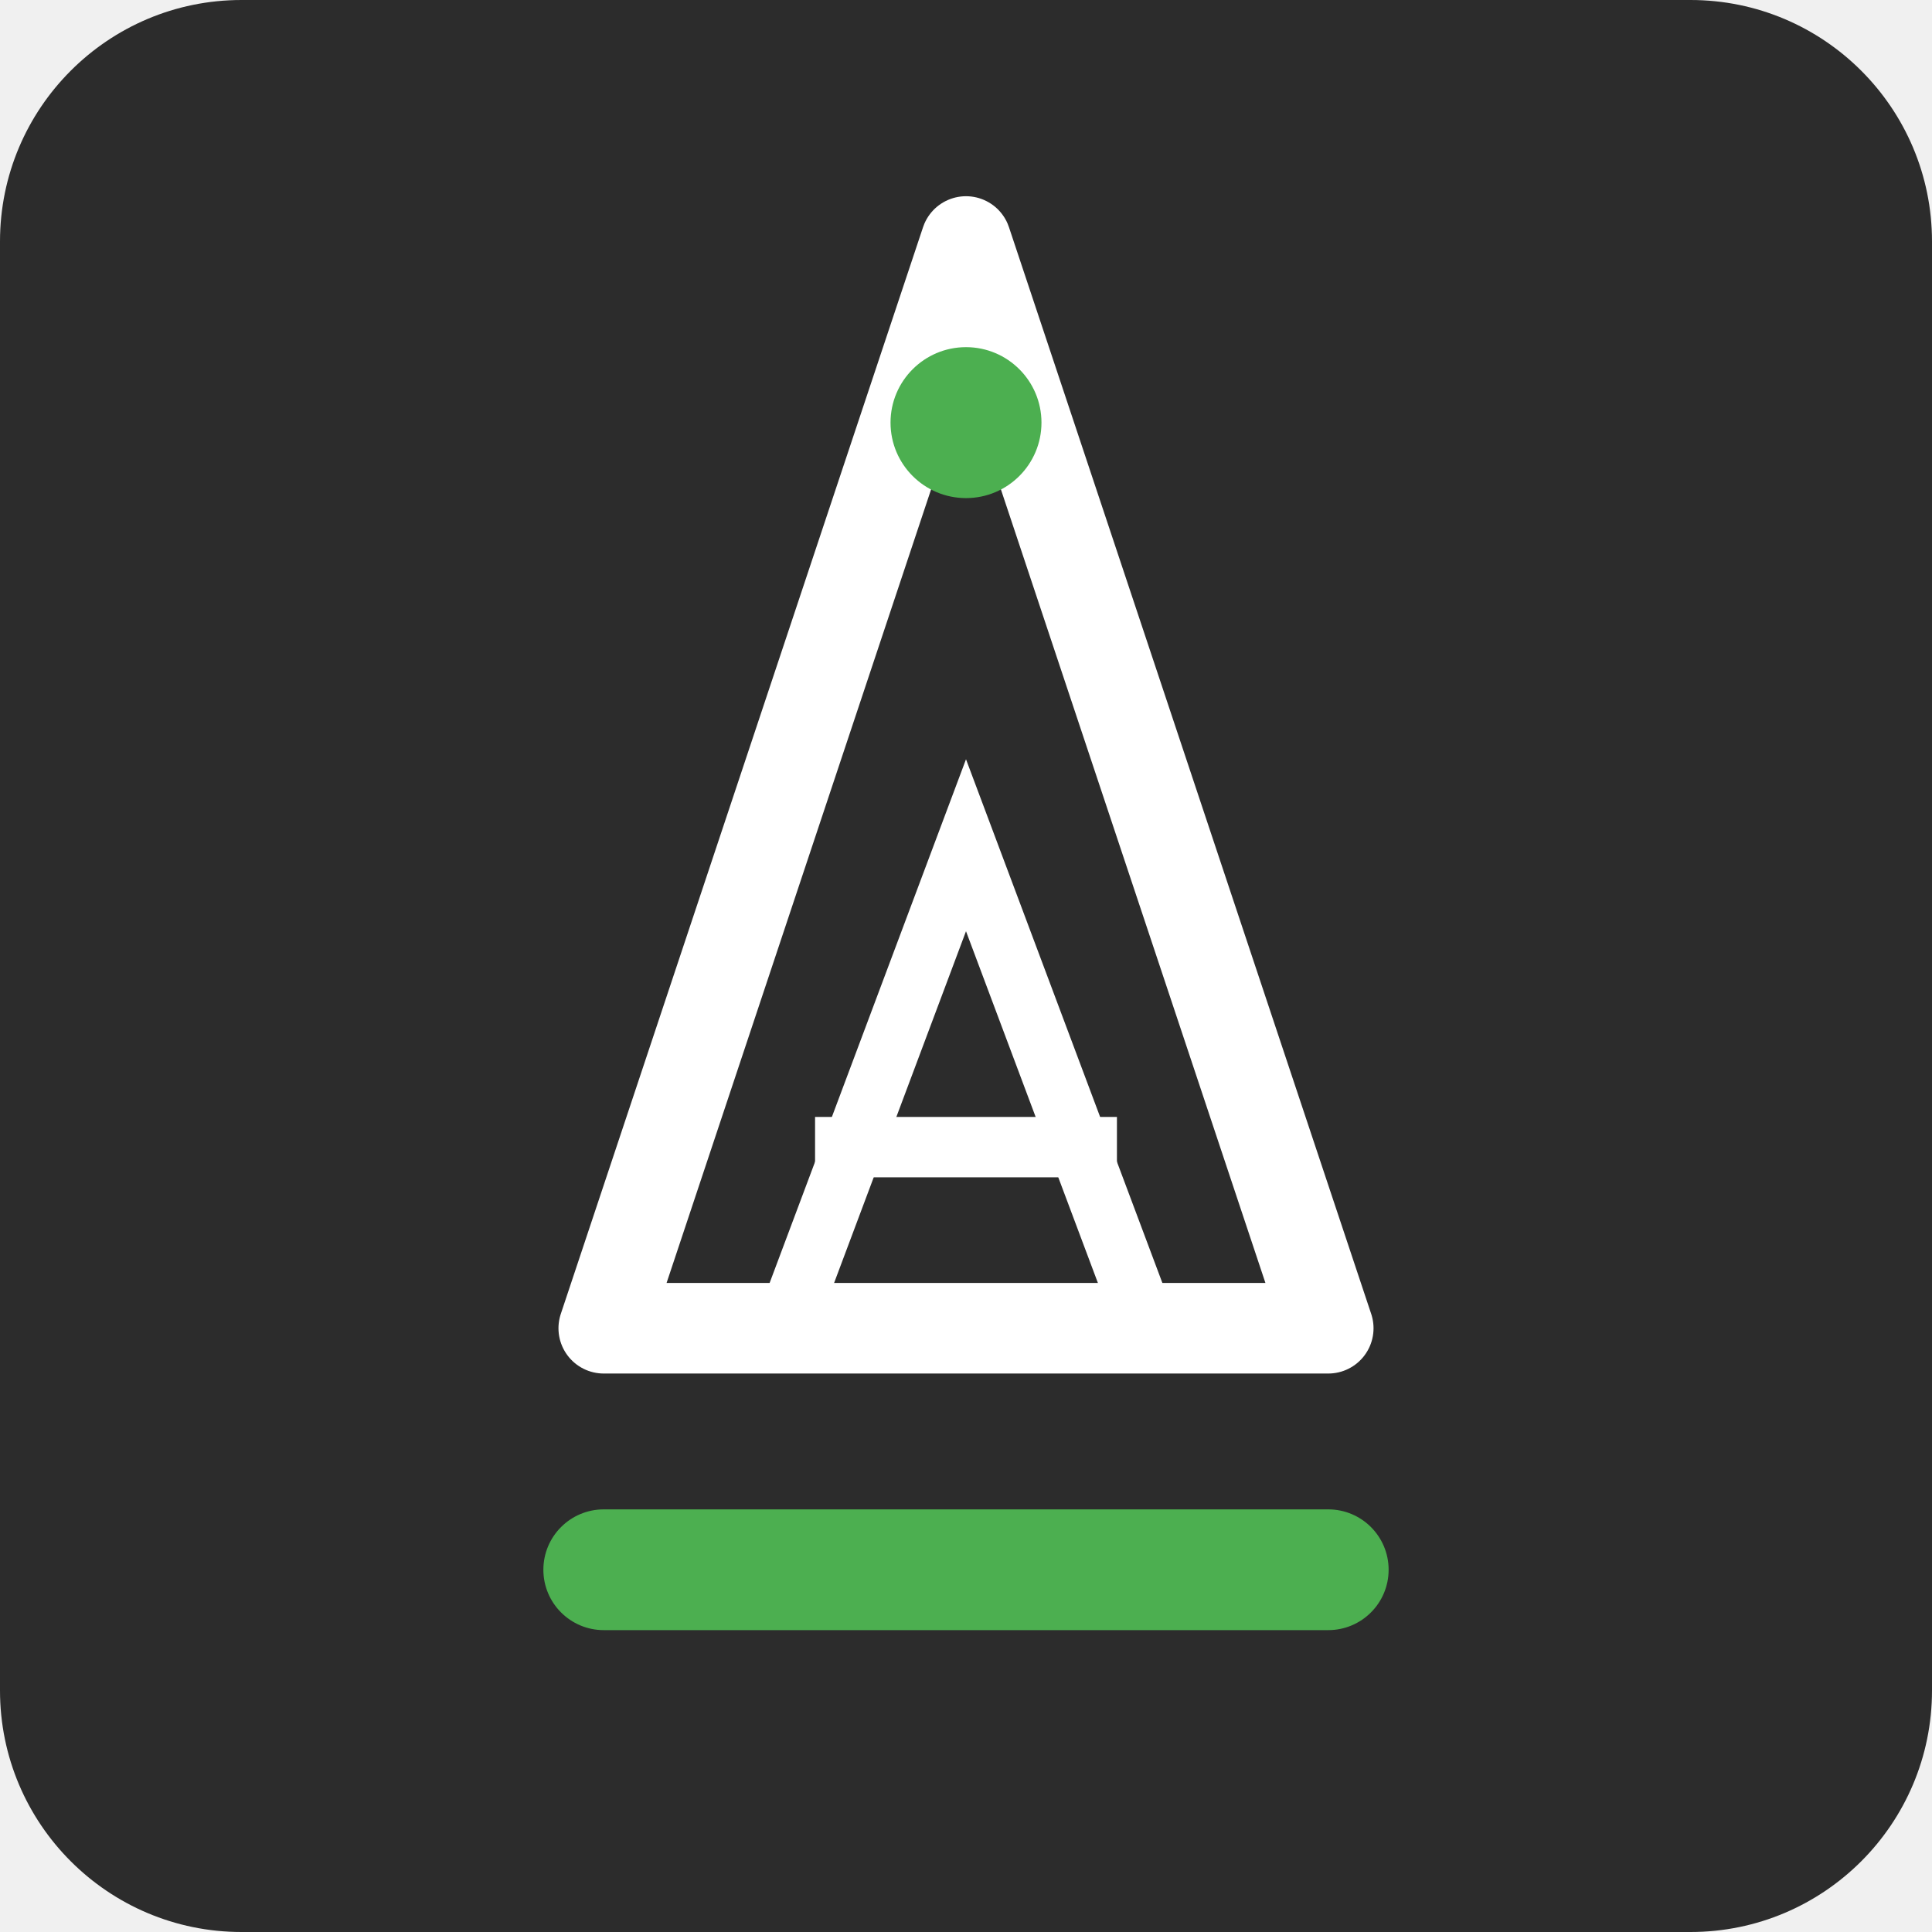
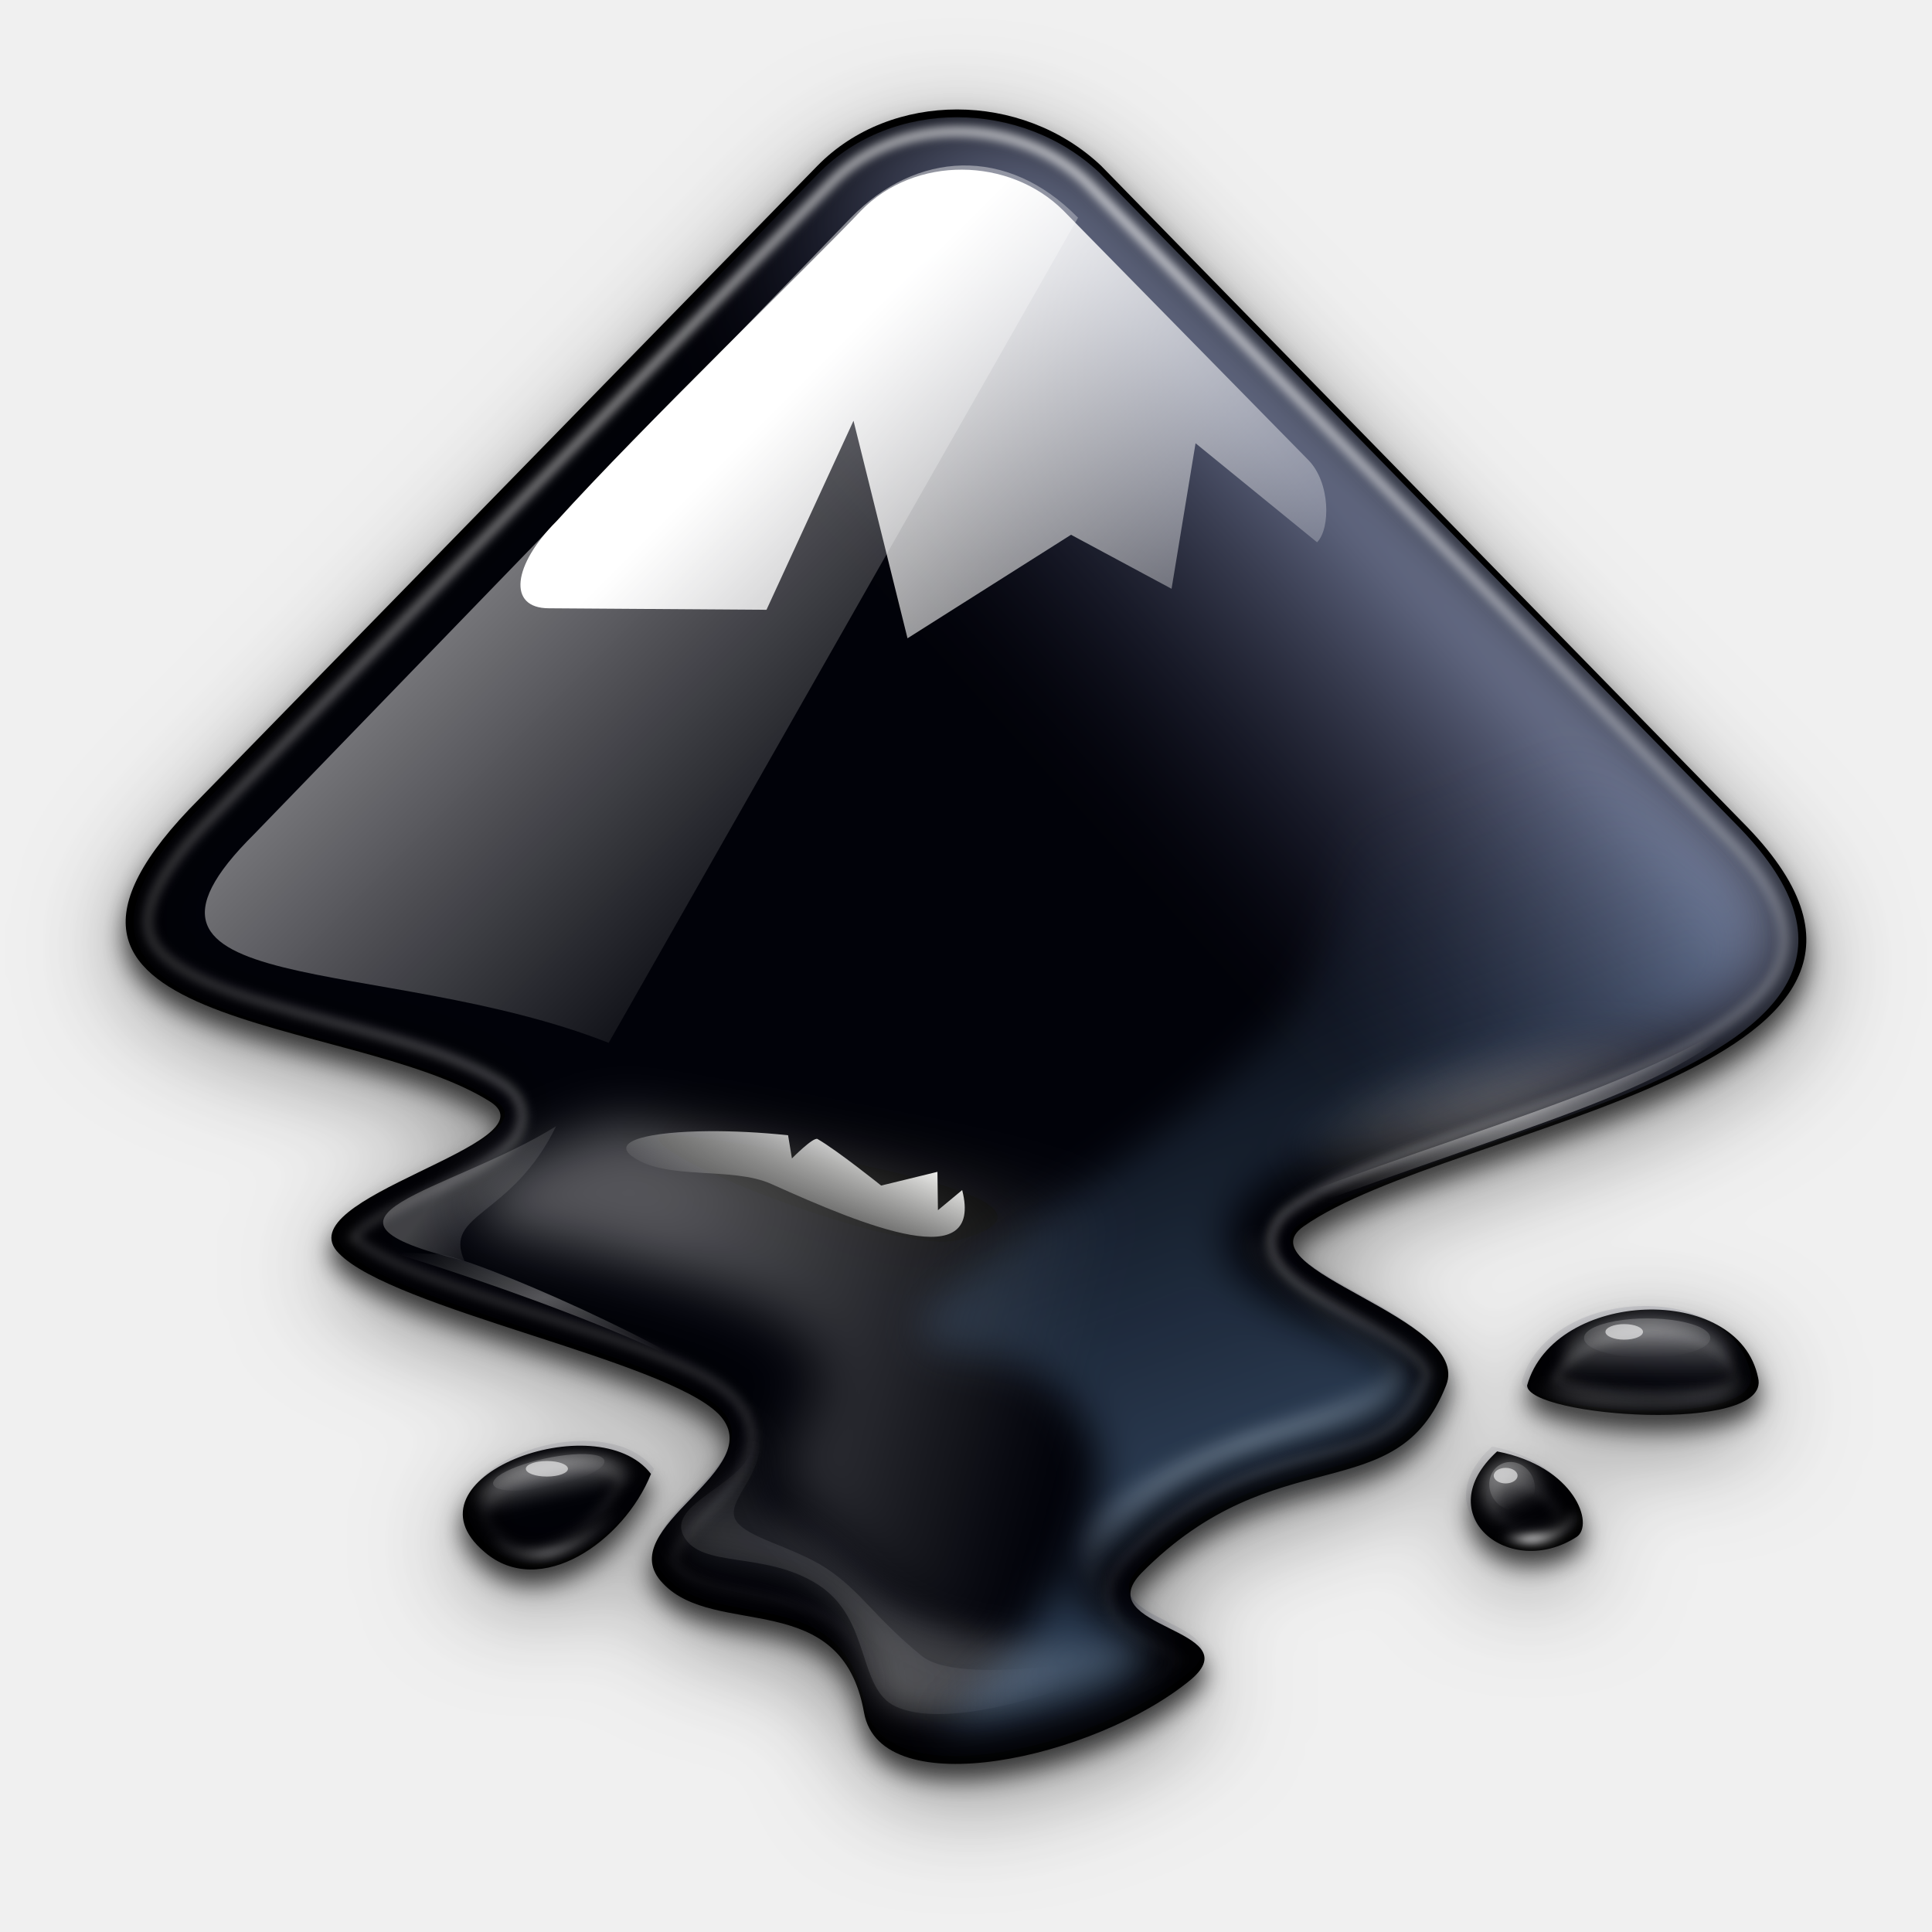
- <svg xmlns="http://www.w3.org/2000/svg" viewBox="0 0 64 64">
-   <rect rx="8" width="64" height="64" fill="#2c2c2c" />
-   <path d="M32 8 L44 44 H20 Z" fill="none" stroke="#fff" stroke-width="3" stroke-linejoin="round" />
-   <path d="M26 44 L32 28 L38 44" fill="none" stroke="#fff" stroke-width="2" />
-   <line x1="27" y1="38" x2="37" y2="38" stroke="#fff" stroke-width="2" />
-   <rect x="18" y="50" width="28" height="4" rx="2" fill="#4caf50" />
-   <circle cx="32" cy="14" r="2.5" fill="#4caf50" />
+ <svg xmlns="http://www.w3.org/2000/svg" xmlns:xlink="http://www.w3.org/1999/xlink" version="1.0" viewBox="0 0 128 128" width="128" height="128" id="svg2">
+   <defs id="defs4">
+     <linearGradient id="WhiteTransparent" gradientUnits="userSpaceOnUse">
+       <stop id="stop7" style="stop-color:#ffffff;stop-opacity:1" offset="0" />
+       <stop id="stop9" style="stop-color:#ffffff;stop-opacity:0" offset="1" />
+     </linearGradient>
+     <linearGradient x1="0" y1="128" x2="0" y2="76" id="liquidSpecular" xlink:href="#WhiteTransparent" gradientUnits="userSpaceOnUse" />
+     <linearGradient x1="80" y1="20" x2="60" y2="40" id="sideSpecular" xlink:href="#WhiteTransparent" gradientUnits="userSpaceOnUse" />
+     <clipPath id="clipoutline1">
+       <path d="M 54.1,12.5 12.9,54.7 C -2.7,70.3 23,69 32.3,74.9 36.6,77.7 18.5,81.3 22.2,85 c 3.6,3.7 21.7,7.1 25.3,10.7 3.6,3.7 -7.3,7.6 -3.7,11.3 3.5,3.7 11.9,0.2 13.4,8.6 1.1,6.2 15.4,3.1 21.8,-2.2 4,-3.4 -6.9,-3.4 -3.3,-7.1 9,-9.1 17,-4.1 20.3,-12.5 1.8,-4.5 -13.6,-7.7 -9.5,-10.6 9.8,-6.9 45.8,-10.4 29.2,-27 L 73,12.5 c -5.3,-5 -14,-5 -18.9,0 z m -9.9,64.7 c 0.9,0 30.8,4 19.3,7.1 -4.4,1.2 -24.6,-7.1 -19.3,-7.1 z m 57.2,16.6 c 0,2.1 16.3,3.3 15.4,-0.5 -1.3,-6.4 -13.6,-5.9 -15.4,0.5 z m -69.5,11.1 c 3.7,3.2 9.3,-0.7 11.1,-5.2 -3.6,-4.7 -16.9,0.3 -11.1,5.2 z m 67.5,-6.7 c -4.6,4.2 0.8,8.6 5.3,5.7 1.2,-0.8 -0.1,-4.7 -5.3,-5.7 z" id="outline1" />
+     </clipPath>
+     <linearGradient x1="82.119" y1="20" x2="60" y2="40" id="linearGradient9175" xlink:href="#linearGradient5785" gradientUnits="userSpaceOnUse" />
+     <linearGradient id="linearGradient5785" gradientUnits="userSpaceOnUse">
+       <stop id="stop5787" style="stop-color:#c0cdf9;stop-opacity:1" offset="0" />
+       <stop id="stop5789" style="stop-color:#07092d;stop-opacity:0.288" offset="1" />
+     </linearGradient>
+     <filter id="filter8490" color-interpolation-filters="sRGB">
+       <feGaussianBlur id="feGaussianBlur8492" stdDeviation="2.416" />
+     </filter>
+     <filter id="filter6017-3" color-interpolation-filters="sRGB">
+       <feGaussianBlur id="feGaussianBlur6019-9" stdDeviation="0.805" />
+     </filter>
+     <filter id="filter6031-0" color-interpolation-filters="sRGB">
+       <feGaussianBlur id="feGaussianBlur6033-8" stdDeviation="3.49" />
+     </filter>
+     <linearGradient x1="82.119" y1="20" x2="60" y2="40" id="linearGradient9175-3" xlink:href="#linearGradient5785-8" gradientUnits="userSpaceOnUse" />
+     <linearGradient id="linearGradient5785-8" gradientUnits="userSpaceOnUse">
+       <stop id="stop5787-7" style="stop-color:#c0cdf9;stop-opacity:1" offset="0" />
+       <stop id="stop5789-3" style="stop-color:#07092d;stop-opacity:0.288" offset="1" />
+     </linearGradient>
+     <clipPath id="clipPath9086-1">
+       <use transform="translate(1.0095461e-6,0)" id="use9088-0" style="opacity:0.25;fill:#ffffff;fill-opacity:1" x="0" y="0" width="400" height="300" xlink:href="#outline1" />
+     </clipPath>
+     <filter id="filter8490-0" color-interpolation-filters="sRGB">
+       <feGaussianBlur id="feGaussianBlur8492-5" stdDeviation="2.416" />
+     </filter>
+     <linearGradient x1="33" y1="35" x2="58" y2="60" id="shinySpecular-0" xlink:href="#WhiteTransparent-3" gradientUnits="userSpaceOnUse" gradientTransform="matrix(1.009184,0,0,1.009184,-0.3890738,-0.3831933)" />
+     <linearGradient id="WhiteTransparent-3" gradientUnits="userSpaceOnUse">
+       <stop id="stop7606-1" style="stop-color:#ffffff;stop-opacity:1" offset="0" />
+       <stop id="stop7608-8" style="stop-color:#ffffff;stop-opacity:0" offset="1" />
+     </linearGradient>
+     <linearGradient x1="60" y1="20" x2="90" y2="50" id="IcecapTip-0" xlink:href="#WhiteTransparent-3" gradientUnits="userSpaceOnUse" />
+     <radialGradient cx="116.31" cy="250.897" r="30.6" fx="116.31" fy="250.897" id="radialGradient9177-1" xlink:href="#linearGradient8568-7" gradientUnits="userSpaceOnUse" gradientTransform="matrix(1.570052,0,0,1.05093,-75.50011,-22.09591)" />
+     <linearGradient id="linearGradient8568-7">
+       <stop id="stop8570-9" style="stop-color:#ffffff;stop-opacity:1" offset="0" />
+       <stop id="stop8572-1" style="stop-color:#ffffff;stop-opacity:0" offset="1" />
+     </linearGradient>
+     <radialGradient cx="132.444" cy="251.994" r="30.6" fx="132.444" fy="251.994" id="radialGradient8574-0" xlink:href="#linearGradient8568-7" gradientUnits="userSpaceOnUse" gradientTransform="matrix(2.003253,0,0,1.340898,-132.8752,-95.16607)" />
+     <filter height="1.228" y="-0.114" width="1.156" x="-0.078" id="filter8732-3" color-interpolation-filters="sRGB">
+       <feGaussianBlur id="feGaussianBlur8734-5" stdDeviation="1.958" />
+     </filter>
+     <radialGradient cx="210.25" cy="168.5" r="34.25" fx="210.25" fy="168.5" id="radialGradient8744-9" xlink:href="#linearGradient8738-4" gradientUnits="userSpaceOnUse" gradientTransform="matrix(1,0,0,0.4233577,0,97.16423)" />
+     <linearGradient id="linearGradient8738-4">
+       <stop id="stop8740-8" style="stop-color:#ffffff;stop-opacity:1" offset="0" />
+       <stop id="stop8742-4" style="stop-color:#ffffff;stop-opacity:0" offset="1" />
+     </linearGradient>
+     <radialGradient cx="217.5" cy="182.082" r="34.25" fx="217.5" fy="182.082" id="radialGradient8768-6" xlink:href="#linearGradient8738-4" gradientUnits="userSpaceOnUse" gradientTransform="matrix(1,0,0,0.4233577,0,97.16423)" />
+     <filter height="1.351" y="-0.175" width="1.149" x="-0.074" id="filter8764-9" color-interpolation-filters="sRGB">
+       <feGaussianBlur id="feGaussianBlur8766-2" stdDeviation="2.12" />
+     </filter>
+     <linearGradient x1="231.625" y1="195.188" x2="231.75" y2="201.5" id="linearGradient8912-9" xlink:href="#linearGradient8866-0" gradientUnits="userSpaceOnUse" />
+     <linearGradient id="linearGradient8866-0">
+       <stop id="stop8868-3" style="stop-color:#ffffff;stop-opacity:1" offset="0" />
+       <stop id="stop8870-0" style="stop-color:#ffffff;stop-opacity:0" offset="1" />
+     </linearGradient>
+     <linearGradient x1="231.376" y1="195.621" x2="231.376" y2="200.071" id="linearGradient8910-3" xlink:href="#linearGradient8866-0" gradientUnits="userSpaceOnUse" />
+     <filter height="1.556" y="-0.278" width="1.171" x="-0.085" id="filter8906-3" color-interpolation-filters="sRGB">
+       <feGaussianBlur id="feGaussianBlur8908-7" stdDeviation="0.565" />
+     </filter>
+     <radialGradient cx="228.219" cy="204.832" r="14.094" fx="228.219" fy="204.832" id="radialGradient8922-9" xlink:href="#linearGradient8916-4" gradientUnits="userSpaceOnUse" gradientTransform="matrix(1,0,0,0.1477455,0,174.5692)" />
+     <linearGradient id="linearGradient8916-4">
+       <stop id="stop8918-9" style="stop-color:#ffffff;stop-opacity:1" offset="0" />
+       <stop id="stop8920-9" style="stop-color:#ffffff;stop-opacity:0" offset="1" />
+     </linearGradient>
+     <filter height="1.946" y="-0.473" width="1.14" x="-0.07" id="filter8980-1" color-interpolation-filters="sRGB">
+       <feGaussianBlur id="feGaussianBlur8982-9" stdDeviation="0.821" />
+     </filter>
+     <linearGradient x1="231.625" y1="195.188" x2="231.75" y2="201.5" id="linearGradient8990-4" xlink:href="#linearGradient8866-0" gradientUnits="userSpaceOnUse" />
+     <linearGradient x1="231.376" y1="195.621" x2="231.376" y2="200.071" id="linearGradient8992-2" xlink:href="#linearGradient8866-0" gradientUnits="userSpaceOnUse" />
+     <radialGradient cx="228.219" cy="204.832" r="14.094" fx="228.219" fy="204.832" id="radialGradient8994-0" xlink:href="#linearGradient8916-4" gradientUnits="userSpaceOnUse" gradientTransform="matrix(1,0,0,0.1477455,0,174.5692)" />
+     <radialGradient cx="89.875" cy="187.869" r="22.75" fx="89.875" fy="187.869" id="radialGradient9004-6" xlink:href="#linearGradient8998-5" gradientUnits="userSpaceOnUse" gradientTransform="matrix(1,0,0,0.4070844,0,115.7601)" />
+     <linearGradient id="linearGradient8998-5">
+       <stop id="stop9000-9" style="stop-color:#ffffff;stop-opacity:0.33" offset="0" />
+       <stop id="stop9002-5" style="stop-color:#ffffff;stop-opacity:0" offset="1" />
+     </linearGradient>
+     <linearGradient x1="231.625" y1="195.188" x2="231.75" y2="201.5" id="linearGradient9023-6" xlink:href="#linearGradient8866-0" gradientUnits="userSpaceOnUse" />
+     <linearGradient x1="231.376" y1="195.621" x2="231.376" y2="200.071" id="linearGradient9025-1" xlink:href="#linearGradient8866-0" gradientUnits="userSpaceOnUse" />
+     <radialGradient cx="90.281" cy="230.836" r="10.469" fx="90.281" fy="230.836" id="radialGradient9046-1" xlink:href="#linearGradient9040-4" gradientUnits="userSpaceOnUse" gradientTransform="matrix(1.185075,-0.3283582,0.1228557,0.4433973,-45.06831,152.9216)" />
+     <linearGradient id="linearGradient9040-4">
+       <stop id="stop9042-3" style="stop-color:#ffffff;stop-opacity:1" offset="0" />
+       <stop id="stop9044-7" style="stop-color:#ffffff;stop-opacity:0" offset="1" />
+     </linearGradient>
+     <filter height="1.331" y="-0.166" width="1.152" x="-0.076" id="filter9068-2" color-interpolation-filters="sRGB">
+       <feGaussianBlur id="feGaussianBlur9070-7" stdDeviation="0.665" />
+     </filter>
+     <radialGradient cx="68.4" cy="21.226" r="54.783" fx="68.4" fy="21.226" id="radialGradient11553-3" xlink:href="#linearGradient9286-3" gradientUnits="userSpaceOnUse" gradientTransform="matrix(1.722153,0,0,1.694977,-49.39526,-14.07806)" />
+     <linearGradient id="linearGradient9286-3">
+       <stop id="stop9288-9" style="stop-color:#ffffff;stop-opacity:1" offset="0" />
+       <stop id="stop9290-2" style="stop-color:#ffffff;stop-opacity:0" offset="1" />
+     </linearGradient>
+     <filter id="filter9298-4" color-interpolation-filters="sRGB">
+       <feGaussianBlur id="feGaussianBlur9300-4" stdDeviation="0.326" />
+     </filter>
+     <linearGradient x1="95.5" y1="208.164" x2="153.5" y2="223.5" id="linearGradient5905-4" xlink:href="#linearGradient5899-9" gradientUnits="userSpaceOnUse" />
+     <linearGradient id="linearGradient5899-9">
+       <stop id="stop5901-9" style="stop-color:#ffffff;stop-opacity:1" offset="0" />
+       <stop id="stop5903-3" style="stop-color:#ffffff;stop-opacity:0" offset="1" />
+     </linearGradient>
+     <filter height="1.245" y="-0.122" width="1.165" x="-0.083" id="filter5983-8" color-interpolation-filters="sRGB">
+       <feGaussianBlur id="feGaussianBlur5985-3" stdDeviation="3.687" />
+     </filter>
+     <linearGradient x1="57.225" y1="76.246" x2="53.632" y2="84.48" id="linearGradient5801-2" xlink:href="#linearGradient5793-9" gradientUnits="userSpaceOnUse" gradientTransform="matrix(0.8852575,0,0,0.8852575,5.177215,9.229337)" />
+     <linearGradient id="linearGradient5793-9">
+       <stop id="stop5795-5" style="stop-color:#eeeeec;stop-opacity:1" offset="0" />
+       <stop id="stop5797-4" style="stop-color:#eeeeec;stop-opacity:0" offset="1" />
+     </linearGradient>
+     <radialGradient cx="181.227" cy="214.551" r="22.466" fx="181.227" fy="214.551" id="radialGradient5811-3" xlink:href="#linearGradient5805-9" gradientUnits="userSpaceOnUse" gradientTransform="matrix(1.351523,0,0,1.717571,-63.70565,-153.9557)" />
+     <linearGradient id="linearGradient5805-9">
+       <stop id="stop5807-4" style="stop-color:#ffffff;stop-opacity:1" offset="0" />
+       <stop id="stop5809-9" style="stop-color:#ffffff;stop-opacity:0" offset="1" />
+     </linearGradient>
+     <filter id="filter5845-5" color-interpolation-filters="sRGB">
+       <feGaussianBlur id="feGaussianBlur5847-5" stdDeviation="1.241" />
+     </filter>
+     <linearGradient x1="73.712" y1="180.476" x2="82.754" y2="187.66" id="linearGradient5822-7" xlink:href="#WhiteTransparent-3" gradientUnits="userSpaceOnUse" gradientTransform="matrix(0.4927913,0,0,0.4927913,-6.000388,-9.722518)" />
+     <linearGradient id="linearGradient10981-3-9">
+       <stop id="stop10983-2-0" style="stop-color:#729fcf;stop-opacity:1" offset="0" />
+       <stop id="stop10985-3-7" style="stop-color:#729fcf;stop-opacity:0" offset="1" />
+     </linearGradient>
+     <filter id="filter10997-7-2" color-interpolation-filters="sRGB">
+       <feGaussianBlur id="feGaussianBlur10999-0-7" stdDeviation="2.77" />
+     </filter>
+     <linearGradient x1="180.813" y1="217.5" x2="153.7" y2="144.5" id="linearGradient1539" xlink:href="#linearGradient10981-3-9" gradientUnits="userSpaceOnUse" gradientTransform="translate(-130.1657,-83.35279)" />
+   </defs>
+   <style type="text/css" id="style26" />
+   <g transform="matrix(0.9939405,0,0,0.9939405,0.3893711,-1.445076)" id="g9139" style="display:inline;enable-background:new">
+     <g transform="translate(3.6896803e-7,0.4883067)" id="g6035" style="opacity:0.783">
+       <path d="m 54.1,12.988 -41.2,42.2 c -15.6,15.6 10.1,14.3 19.4,20.2 4.3,2.8 -13.8,6.4 -10.1,10.1 3.6,3.7 21.7,7.1 25.3,10.7 3.6,3.7 -7.3,7.6 -3.7,11.3 3.5,3.7 11.9,0.2 13.4,8.6 1.1,6.2 15.4,3.1 21.8,-2.2 4,-3.4 -6.9,-3.4 -3.3,-7.1 9,-9.1 17,-4.1 20.3,-12.5 1.8,-4.5 -13.6,-7.7 -9.5,-10.6 9.8,-6.9 45.8,-10.4 29.2,-27 l -42.7,-43.7 c -5.3,-5 -14,-5 -18.9,0 z m 47.3,81.3 c 0,2.1 16.3,3.3 15.4,-0.5 -1.3,-6.4 -13.6,-5.9 -15.4,0.5 z M 31.9,105.388 c 3.7,3.2 9.3,-0.7 11.1,-5.2 -3.6,-4.7 -16.9,0.3 -11.1,5.2 z m 67.5,-6.7 c -4.6,4.2 0.8,8.6 5.3,5.7 1.2,-0.8 -0.1,-4.7 -5.3,-5.7 z" id="path5987" style="fill:#000000;fill-opacity:1;filter:url(#filter6017-3)" />
+       <path d="m 54.1,13.965 -41.2,42.2 c -15.6,15.6 10.1,14.3 19.4,20.2 4.3,2.8 -13.8,6.4 -10.1,10.1 3.6,3.7 21.7,7.1 25.3,10.7 3.6,3.7 -7.3,7.6 -3.7,11.3 3.5,3.7 11.9,0.2 13.4,8.6 1.1,6.2 15.4,3.1 21.8,-2.2 4,-3.4 -6.9,-3.4 -3.3,-7.1 9,-9.1 17,-4.1 20.3,-12.5 1.8,-4.5 -13.6,-7.7 -9.5,-10.6 9.8,-6.9 45.8,-10.4 29.2,-27 l -42.7,-43.7 c -5.3,-5 -14,-5 -18.9,0 z m 47.3,81.3 c 0,2.1 16.3,3.3 15.4,-0.5 -1.3,-6.4 -13.6,-5.9 -15.4,0.5 z M 31.9,106.365 c 3.7,3.2 9.3,-0.7 11.1,-5.2 -3.6,-4.7 -16.9,0.3 -11.1,5.2 z m 67.5,-6.7 c -4.6,4.2 0.8,8.6 5.3,5.7 1.2,-0.8 -0.1,-4.7 -5.3,-5.7 z" id="path6021" style="opacity:0.576;fill:#000000;fill-opacity:1;filter:url(#filter6031-0)" />
+     </g>
+     <path d="M 54.1,12.5 12.9,54.7 C -2.7,70.3 23,69 32.3,74.9 36.6,77.7 18.5,81.3 22.2,85 c 3.6,3.7 21.7,7.1 25.3,10.7 3.6,3.7 -7.3,7.6 -3.7,11.3 3.5,3.7 11.9,0.2 13.4,8.6 1.1,6.2 15.4,3.1 21.8,-2.2 4,-3.4 -6.9,-3.4 -3.3,-7.1 9,-9.1 17,-4.1 20.3,-12.5 1.8,-4.5 -13.6,-7.7 -9.5,-10.6 9.8,-6.9 45.8,-10.4 29.2,-27 L 73,12.5 c -5.3,-5 -14,-5 -18.9,0 z m 47.3,81.3 c 0,2.1 16.3,3.3 15.4,-0.5 -1.3,-6.4 -13.6,-5.9 -15.4,0.5 z m -69.5,11.1 c 3.7,3.2 9.3,-0.7 11.1,-5.2 -3.6,-4.7 -16.9,0.3 -11.1,5.2 z m 67.5,-6.7 c -4.6,4.2 0.8,8.6 5.3,5.7 1.2,-0.8 -0.1,-4.7 -5.3,-5.7 z" id="use7631" style="fill:#000000;fill-opacity:1" />
+     <path d="M 54.1,12.5 12.9,54.7 C -2.7,70.3 23,69 32.3,74.9 36.6,77.7 18.5,81.3 22.2,85 c 3.6,3.7 21.7,7.1 25.3,10.7 3.6,3.7 -7.3,7.6 -3.7,11.3 3.5,3.7 11.9,0.2 13.4,8.6 1.1,6.2 15.4,3.1 21.8,-2.2 4,-3.4 -6.9,-3.4 -3.3,-7.1 9,-9.1 17,-4.1 20.3,-12.5 1.8,-4.5 -13.6,-7.7 -9.5,-10.6 9.8,-6.9 45.8,-10.4 29.2,-27 L 73,12.5 c -5.3,-5 -14,-5 -18.9,0 z m 47.3,81.3 c 0,2.1 16.3,3.3 15.4,-0.5 -1.3,-6.4 -13.6,-5.9 -15.4,0.5 z m -69.5,11.1 c 3.7,3.2 9.3,-0.7 11.1,-5.2 -3.6,-4.7 -16.9,0.3 -11.1,5.2 z m 67.5,-6.7 c -4.6,4.2 0.8,8.6 5.3,5.7 1.2,-0.8 -0.1,-4.7 -5.3,-5.7 z" id="use7639" style="fill:none" />
+     <use transform="matrix(0.9905442,0,0,0.9905442,0.6051535,0.604136)" clip-path="url(#clipPath9086-1)" id="use7641" style="opacity:0.67;fill:url(#linearGradient9175-3);filter:url(#filter8490-0)" x="0" y="0" width="400" height="300" xlink:href="#outline1" />
+     <path d="M 16.565,57.039 C 5.363,68.14 25.042,65.012 40.18,70.966 L 71.465,15.966 c -4.743,-4.844 -10.798,-4.44 -15.138,0 L 16.565,57.039 z" id="path7643" style="opacity:0.505;fill:url(#shinySpecular-0);stroke:none" />
+     <path d="m 70.5,15.5 16.3,16.6 c 1.5,1.5 1.5,4.6 0.6,5.5 L 79.3,31 77.7,40.7 71,37.1 60.1,44 56.5,29.5 50.7,42.1 36.2,42 c -2.8,0 -2.4,-2.9 0.5,-5.8 5.7,-6.3 16.8,-17 20.3,-20.7 3.6,-3.7 9.9,-3.6 13.5,0 z" id="icecap" style="fill:url(#IcecapTip-0)" />
+     <path d="m 113,203.5 c 0,0 3.34,5.101 3,7.5 -0.668,4.709 -10.809,7.058 -8.562,11.25 2.22,4.141 10.221,1.794 16.938,6.125 6.688,4.312 4.889,13.101 9.75,15.312 9.479,4.312 34.375,-7.438 33.125,-7.188 -1.25,0.25 -24.57,5.095 -29.82,0.845 -5.986,-4.846 -7.702,-8.23 -12.117,-11.095 -4.138,-2.685 -9.95,-3.78 -11.302,-5.979 -1.353,-2.198 2.709,-5.035 2.99,-9.271 0.169,-2.544 -4,-7.5 -4,-7.5 z" transform="matrix(0.5296484,0,0,0.5296484,-11.72226,-13.86416)" id="path8566" style="opacity:0.217;fill:url(#radialGradient9177-1);fill-opacity:1;fill-rule:evenodd;stroke:none" />
+     <path d="m 113,203.5 c 0,0 3.34,5.101 3,7.5 -0.668,4.709 -10.809,7.058 -8.562,11.25 2.22,4.141 10.221,1.794 16.938,6.125 6.688,4.312 4.889,13.101 9.75,15.312 9.479,4.312 34.375,-7.438 33.125,-7.188 -41.34,0.157 -33.625,-10.495 -49.562,-17.5 -2.303,-1.012 -0.968,-3.763 -0.688,-8 0.169,-2.544 -4,-7.5 -4,-7.5 z" transform="matrix(0.5296484,0,0,0.5296484,-11.72226,-13.86416)" id="path8718" style="opacity:0.276;fill:url(#radialGradient8574-0);fill-opacity:1;fill-rule:evenodd;stroke:none;filter:url(#filter8732-3)" />
+     <path d="m 183.25,181.75 c 37.104,-13.655 49.024,-15.531 61.25,-27.75 -14.161,11.954 -44.098,18.366 -68.5,29 l 7.25,-1.25 z" transform="matrix(0.5296484,0,0,0.5296484,-11.72226,-13.86416)" id="path8736" style="opacity:0.453;fill:url(#radialGradient8744-9);fill-opacity:1;fill-rule:evenodd;stroke:none" />
+     <path d="m 183.25,181.75 c 61.104,-21.655 50.774,-21.531 61.25,-27.75 -19.428,7.437 -55.734,8.23 -68.5,29 l 7.25,-1.25 z" transform="matrix(0.5296484,0,0,0.5296484,-11.72226,-14.79104)" id="path8746" style="opacity:0.512;fill:url(#radialGradient8768-6);fill-opacity:1;fill-rule:evenodd;stroke:none;filter:url(#filter8764-9)" />
+     <path d="m 237.875,199.062 a 7.938,2.438 0 1 1 -15.875,0 7.938,2.438 0 1 1 15.875,0 z" transform="matrix(0.5296484,0,0,0.5296484,-12.38432,-14.79104)" id="path8864" style="opacity:0.286;fill:url(#linearGradient8912-9);fill-opacity:1;fill-rule:nonzero;stroke:none;stroke-width:1;marker:none;visibility:visible;display:inline;overflow:visible;enable-background:accumulate" />
+     <path d="m 237.875,199.062 a 7.938,2.438 0 1 1 -15.875,0 7.938,2.438 0 1 1 15.875,0 z" transform="matrix(0.7131486,0,0,1.140781,-54.5779,-134.955)" id="path8874" style="opacity:0.621;fill:url(#linearGradient8910-3);fill-opacity:1;fill-rule:nonzero;stroke:none;stroke-width:1;marker:none;visibility:visible;display:inline;overflow:visible;filter:url(#filter8906-3);enable-background:accumulate" />
+     <path d="m 214.125,203.75 c 3.769,3.484 24.756,5.272 28.188,-1 -6.737,4.784 -21.717,3.103 -28.188,1 z" transform="matrix(0.5296484,0,0,0.5296484,-11.72226,-14.23868)" id="path8914" style="fill:url(#radialGradient8922-9);fill-opacity:1;fill-rule:evenodd;stroke:none;filter:url(#filter8980-1)" />
+     <path d="m 236.446,199.062 a 6.508,3.082 0 1 1 -13.017,0 6.508,3.082 0 1 1 13.017,0 z" transform="matrix(0.2042516,-0.1035605,0.2395168,0.4723972,5.754796,30.28655)" id="path8984" style="opacity:0.286;fill:url(#linearGradient8990-4);fill-opacity:1;fill-rule:nonzero;stroke:none;stroke-width:1;marker:none;visibility:visible;display:inline;overflow:visible;enable-background:accumulate" />
+     <path d="m 236.993,199.062 a 7.056,2.14 0 1 1 -14.111,0 7.056,2.14 0 1 1 14.111,0 z" transform="matrix(0.2750159,-0.1394397,0.5158824,1.017471,-65.3535,-69.30063)" id="path8986" style="opacity:0.621;fill:url(#linearGradient8992-2);fill-opacity:1;fill-rule:nonzero;stroke:none;stroke-width:1;marker:none;visibility:visible;display:inline;overflow:visible;filter:url(#filter8906-3);enable-background:accumulate" />
+     <path d="m 217.058,201.94 c 3.769,3.484 26.971,8.911 25.255,0.81 -3.317,5.323 -18.784,1.293 -25.255,-0.81 z" transform="matrix(0.2042516,-0.1035605,0.2395168,0.4723972,6.259901,30.64976)" id="path8988" style="fill:url(#radialGradient8994-0);fill-opacity:1;fill-rule:evenodd;stroke:none;filter:url(#filter8980-1)" />
+     <path d="m 68.25,186 c 0,-0.621 38.846,11.839 45.5,18.5 -5.471,-5.339 -33.16,-17.616 -37.375,-17.75 -4.215,-0.134 -7.625,-0.5 -8.125,-0.75 z" transform="matrix(0.5296484,0,0,0.5296484,-11.72226,-13.86416)" id="path8996" style="fill:url(#radialGradient9004-6);fill-opacity:1;fill-rule:evenodd;stroke:none" />
+     <g transform="matrix(0.8790148,-0.1929959,0.2338341,0.6959295,-20.20953,36.72556)" id="g9018">
+       <path d="m 237.875,199.062 a 7.938,2.438 0 1 1 -15.875,0 7.938,2.438 0 1 1 15.875,0 z" transform="matrix(0.5296484,0,0,0.5296484,-84.4165,-4.727724)" id="path9006" style="opacity:0.286;fill:url(#linearGradient9023-6);fill-opacity:1;fill-rule:nonzero;stroke:none;stroke-width:1;marker:none;visibility:visible;display:inline;overflow:visible;enable-background:accumulate" />
+       <path d="m 237.875,199.062 a 7.938,2.438 0 1 1 -15.875,0 7.938,2.438 0 1 1 15.875,0 z" transform="matrix(0.7131486,0,0,1.140781,-126.6101,-124.8917)" id="path9008" style="opacity:0.621;fill:url(#linearGradient9025-1);fill-opacity:1;fill-rule:nonzero;stroke:none;stroke-width:1;marker:none;visibility:visible;display:inline;overflow:visible;filter:url(#filter8906-3);enable-background:accumulate" />
+     </g>
+     <path d="m 80.5,220.062 c 0,0 2.103,5.651 7.875,5.938 5.839,0.29 12.503,-7.007 13.062,-9.625 -1,2.25 -6.59,9.033 -13.812,8.938 -4.1,-0.054 -7.125,-5.25 -7.125,-5.25 z" transform="matrix(0.5296484,0,0,0.5296484,-11.62295,-14.42691)" id="path9038" style="opacity:0.616;fill:url(#radialGradient9046-1);fill-opacity:1;fill-rule:evenodd;stroke:none;filter:url(#filter9068-2)" />
+     <path d="m 63.406,10.219 c -3.098,0 -6.135,1.122 -8.281,3.312 l -41.188,42.188 c -3.766,3.766 -4.67,6.231 -4.438,7.625 0.116,0.697 0.459,1.303 1.188,1.938 0.729,0.634 1.831,1.256 3.156,1.812 2.65,1.112 6.218,2.008 9.719,2.969 3.501,0.961 6.93,1.975 9.531,3.625 0.397,0.258 0.769,0.576 1.031,1.031 0.262,0.455 0.354,1.056 0.25,1.562 -0.208,1.013 -0.832,1.547 -1.469,2.031 -1.273,0.969 -3.023,1.773 -4.781,2.625 -1.758,0.852 -3.525,1.723 -4.406,2.438 -0.441,0.357 -0.6,0.678 -0.594,0.656 0.006,-0.022 -0.117,-0.273 0.094,-0.062 0.552,0.567 2.274,1.538 4.469,2.406 2.195,0.868 4.881,1.746 7.594,2.625 2.713,0.879 5.457,1.75 7.781,2.656 2.324,0.906 4.218,1.749 5.469,3 0.623,0.64 1.063,1.436 1.156,2.25 0.094,0.814 -0.127,1.578 -0.438,2.219 -0.621,1.281 -1.62,2.267 -2.531,3.219 -0.911,0.952 -1.736,1.86 -2.031,2.469 -0.148,0.304 -0.17,0.502 -0.156,0.625 0.014,0.123 0.035,0.246 0.312,0.531 A 1.457,1.457 0 0 1 44.875,106 c 1.194,1.262 3.787,1.439 6.719,2.125 1.466,0.343 2.999,0.862 4.312,2 1.314,1.138 2.299,2.871 2.719,5.219 0.176,0.995 0.703,1.479 1.969,1.875 1.266,0.396 3.194,0.466 5.312,0.156 4.236,-0.619 9.26,-2.695 12.156,-5.094 0.18,-0.153 0.13,-0.113 0.188,-0.188 -0.195,-0.139 -0.652,-0.437 -1.406,-0.812 -0.892,-0.444 -1.945,-0.86 -2.75,-1.875 -0.403,-0.508 -0.68,-1.309 -0.562,-2.094 0.117,-0.784 0.547,-1.437 1.125,-2.031 4.746,-4.798 9.422,-5.944 12.938,-6.875 1.758,-0.465 3.229,-0.891 4.344,-1.594 1.114,-0.703 1.985,-1.664 2.719,-3.531 0.081,-0.202 0.079,-0.261 -0.031,-0.5 C 94.515,92.542 94.221,92.16 93.75,91.75 92.809,90.931 91.24,90.051 89.688,89.188 88.135,88.324 86.627,87.519 85.531,86.5 c -0.548,-0.51 -1.122,-1.152 -1.188,-2.125 -0.065,-0.973 0.573,-1.852 1.312,-2.375 2.746,-1.933 6.896,-3.405 11.406,-4.969 4.51,-1.564 9.361,-3.182 13.312,-5.031 3.951,-1.849 6.857,-3.979 7.781,-6.125 0.462,-1.073 0.547,-2.159 0.062,-3.562 -0.484,-1.404 -1.59,-3.121 -3.562,-5.094 L 72,13.562 c -0.011,-0.01 -0.021,-0.021 -0.031,-0.031 -2.358,-2.208 -5.478,-3.312 -8.562,-3.312 z m 45.938,80 c -2.635,0.095 -5.06,1.301 -6.094,3.188 0.294,0.111 0.558,0.235 1.031,0.344 1.376,0.316 3.295,0.521 5.188,0.562 1.892,0.042 3.784,-0.117 4.938,-0.438 0.505,-0.14 0.772,-0.282 0.906,-0.375 -0.256,-1.091 -0.865,-1.862 -1.906,-2.438 -1.079,-0.596 -2.557,-0.898 -4.062,-0.844 z m -70.5,9.062 c -2.09,-0.145 -4.717,0.687 -6,1.719 -0.642,0.516 -0.913,0.994 -0.938,1.312 -0.024,0.318 0.077,0.742 0.938,1.469 a 1.457,1.457 0 0 1 0,0.031 c 1.353,1.17 2.882,1.048 4.625,0.094 1.461,-0.8 2.757,-2.301 3.625,-3.875 -0.585,-0.377 -1.285,-0.683 -2.25,-0.75 z m 61,0.625 c -0.447,0.569 -0.691,1.098 -0.719,1.469 -0.038,0.512 0.107,0.907 0.5,1.281 0.737,0.701 2.339,1.003 3.969,0.125 -0.032,-0.189 -0.093,-0.476 -0.344,-0.844 -0.5,-0.734 -1.669,-1.525 -3.406,-2.031 z" id="87235" style="fill:none;stroke:url(#radialGradient11553-3);stroke-width:0.488;stroke-miterlimit:4;stroke-opacity:1;stroke-dasharray:none;filter:url(#filter9298-4)" />
+     <path d="m 95.5,172 c -5.091,1.502 -21.592,7.737 -19.25,12.5 2.244,4.563 40.611,6.401 46.5,20 2.568,5.93 -5.892,10.403 -3.75,16.5 1.65,4.695 14.412,16.491 22.486,22.068 6.333,4.374 14.651,-3.522 11.264,-10.068 -5.396,-10.428 18.443,-23.199 29.25,-29 6.305,-3.384 -13,-20 -13,-20 0,0 -73.5,-12 -73.5,-12 z" transform="matrix(0.4883067,0,0,0.4883067,-5.810401,-7.704252)" id="path5897" style="opacity:0.325;fill:url(#linearGradient5905-4);fill-opacity:1;fill-rule:evenodd;stroke:none;filter:url(#filter5983-8)" />
+     <path d="m 41.742,78.533 c 2.232,1.639 6.637,0.651 9.282,1.842 6.35,2.859 14.155,6.045 12.719,0.405 0,0 -1.616,1.342 -1.616,1.342 0,0 -0.032,-2.558 -0.032,-2.558 0,0 -3.752,0.916 -3.752,0.916 0,0 -2.906,-2.333 -4.239,-3.102 -0.278,-0.161 -1.708,1.293 -1.708,1.293 0,0 -0.257,-1.544 -0.257,-1.544 -1.857,-0.198 -3.696,-0.285 -5.315,-0.272 -3.881,0.031 -6.499,0.638 -5.083,1.678 z" id="path5783" style="fill:url(#linearGradient5801-2);fill-opacity:1;fill-rule:evenodd;stroke:none" />
+     <path d="m 182.75,187.25 c -1.76,6.478 21.628,15.28 19.875,19.75 -3.859,9.842 -24.976,3.138 -41.125,23.75 -2.313,2.953 3.25,13.5 2.5,12.25 -0.75,-1.25 -6.465,-9.963 -5,-14.25 4.594,-13.445 49.013,-18.457 40.875,-24.875 -4.68,-3.691 -21.505,-13.887 -17.125,-16.625 z" transform="matrix(0.4883067,0,0,0.4883067,-5.810401,-7.704252)" id="path5803" style="opacity:0.478;fill:url(#radialGradient5811-3);fill-opacity:1;fill-rule:evenodd;stroke:none;filter:url(#filter5845-5)" />
+     <path d="m 236.5,201.188 a 2.562,1.062 0 1 1 -5.125,0 2.562,1.062 0 1 1 5.125,0 z" transform="matrix(0.4883067,0,0,0.4883067,-6.359746,-8.009444)" id="path6041" style="opacity:0.586;fill:#ffffff;fill-opacity:1;fill-rule:nonzero;stroke:none;stroke-width:1;marker:none;visibility:visible;display:inline;overflow:visible;enable-background:accumulate" />
+     <path d="m 236.5,201.188 a 2.562,1.062 0 1 1 -5.125,0 2.562,1.062 0 1 1 5.125,0 z" transform="matrix(0.3096579,0,0,0.4883067,27.52844,1.573576)" id="path6043" style="opacity:0.586;fill:#ffffff;fill-opacity:1;fill-rule:nonzero;stroke:none;stroke-width:1;marker:none;visibility:visible;display:inline;overflow:visible;enable-background:accumulate" />
+     <path d="m 236.5,201.188 a 2.562,1.062 0 1 1 -5.125,0 2.562,1.062 0 1 1 5.125,0 z" transform="matrix(0.5478563,0,0,0.4883067,-92.10223,1.115795)" id="path6045" style="opacity:0.586;fill:#ffffff;fill-opacity:1;fill-rule:nonzero;stroke:none;stroke-width:1;marker:none;visibility:visible;display:inline;overflow:visible;enable-background:accumulate" />
+     <path d="m 36.672,76.529 c -7.153,4.424 -18.274,6.034 -6.104,8.973 -1.45,-3.228 3.139,-2.872 6.104,-8.973 z" id="path5049" style="opacity:0.251;fill:url(#linearGradient5822-7);fill-opacity:1;fill-rule:nonzero;stroke:none;stroke-width:2.048;marker:none;visibility:visible;display:inline;overflow:visible;enable-background:accumulate" />
+     <path d="m 8.834,171.647 c 0,0 22.592,-2.128 27.818,-8.646 3.058,-3.814 -12.151,-8.264 -8.868,-12 12.35,-14.054 22.731,-13.467 37.05,-19.354 14.319,-5.886 9.035,-8.769 4.404,-11.354 -7.933,-4.426 -25.587,-9.142 -19.747,-19.646 5.877,-10.57 57.343,-25.25 57.343,-25.25 15.596,-5.328 13.639,-14.964 6,-23 l -46,-45.75 c 0,0 2.283,43.389 -7,62 -11.472,22.999 -72.544,48.662 -47,51.5 9,1 13.321,4.071 17,11 7.576,14.269 -21,40.5 -21,40.5 z" transform="matrix(0.4883067,0,0,0.4883067,57.7504,32.99748)" id="path10207" style="opacity:0.363;color:#000000;fill:url(#linearGradient1539);fill-opacity:1;fill-rule:nonzero;stroke:none;stroke-width:2;marker:none;visibility:visible;display:inline;overflow:visible;filter:url(#filter10997-7-2);enable-background:accumulate" />
+   </g>
</svg>
